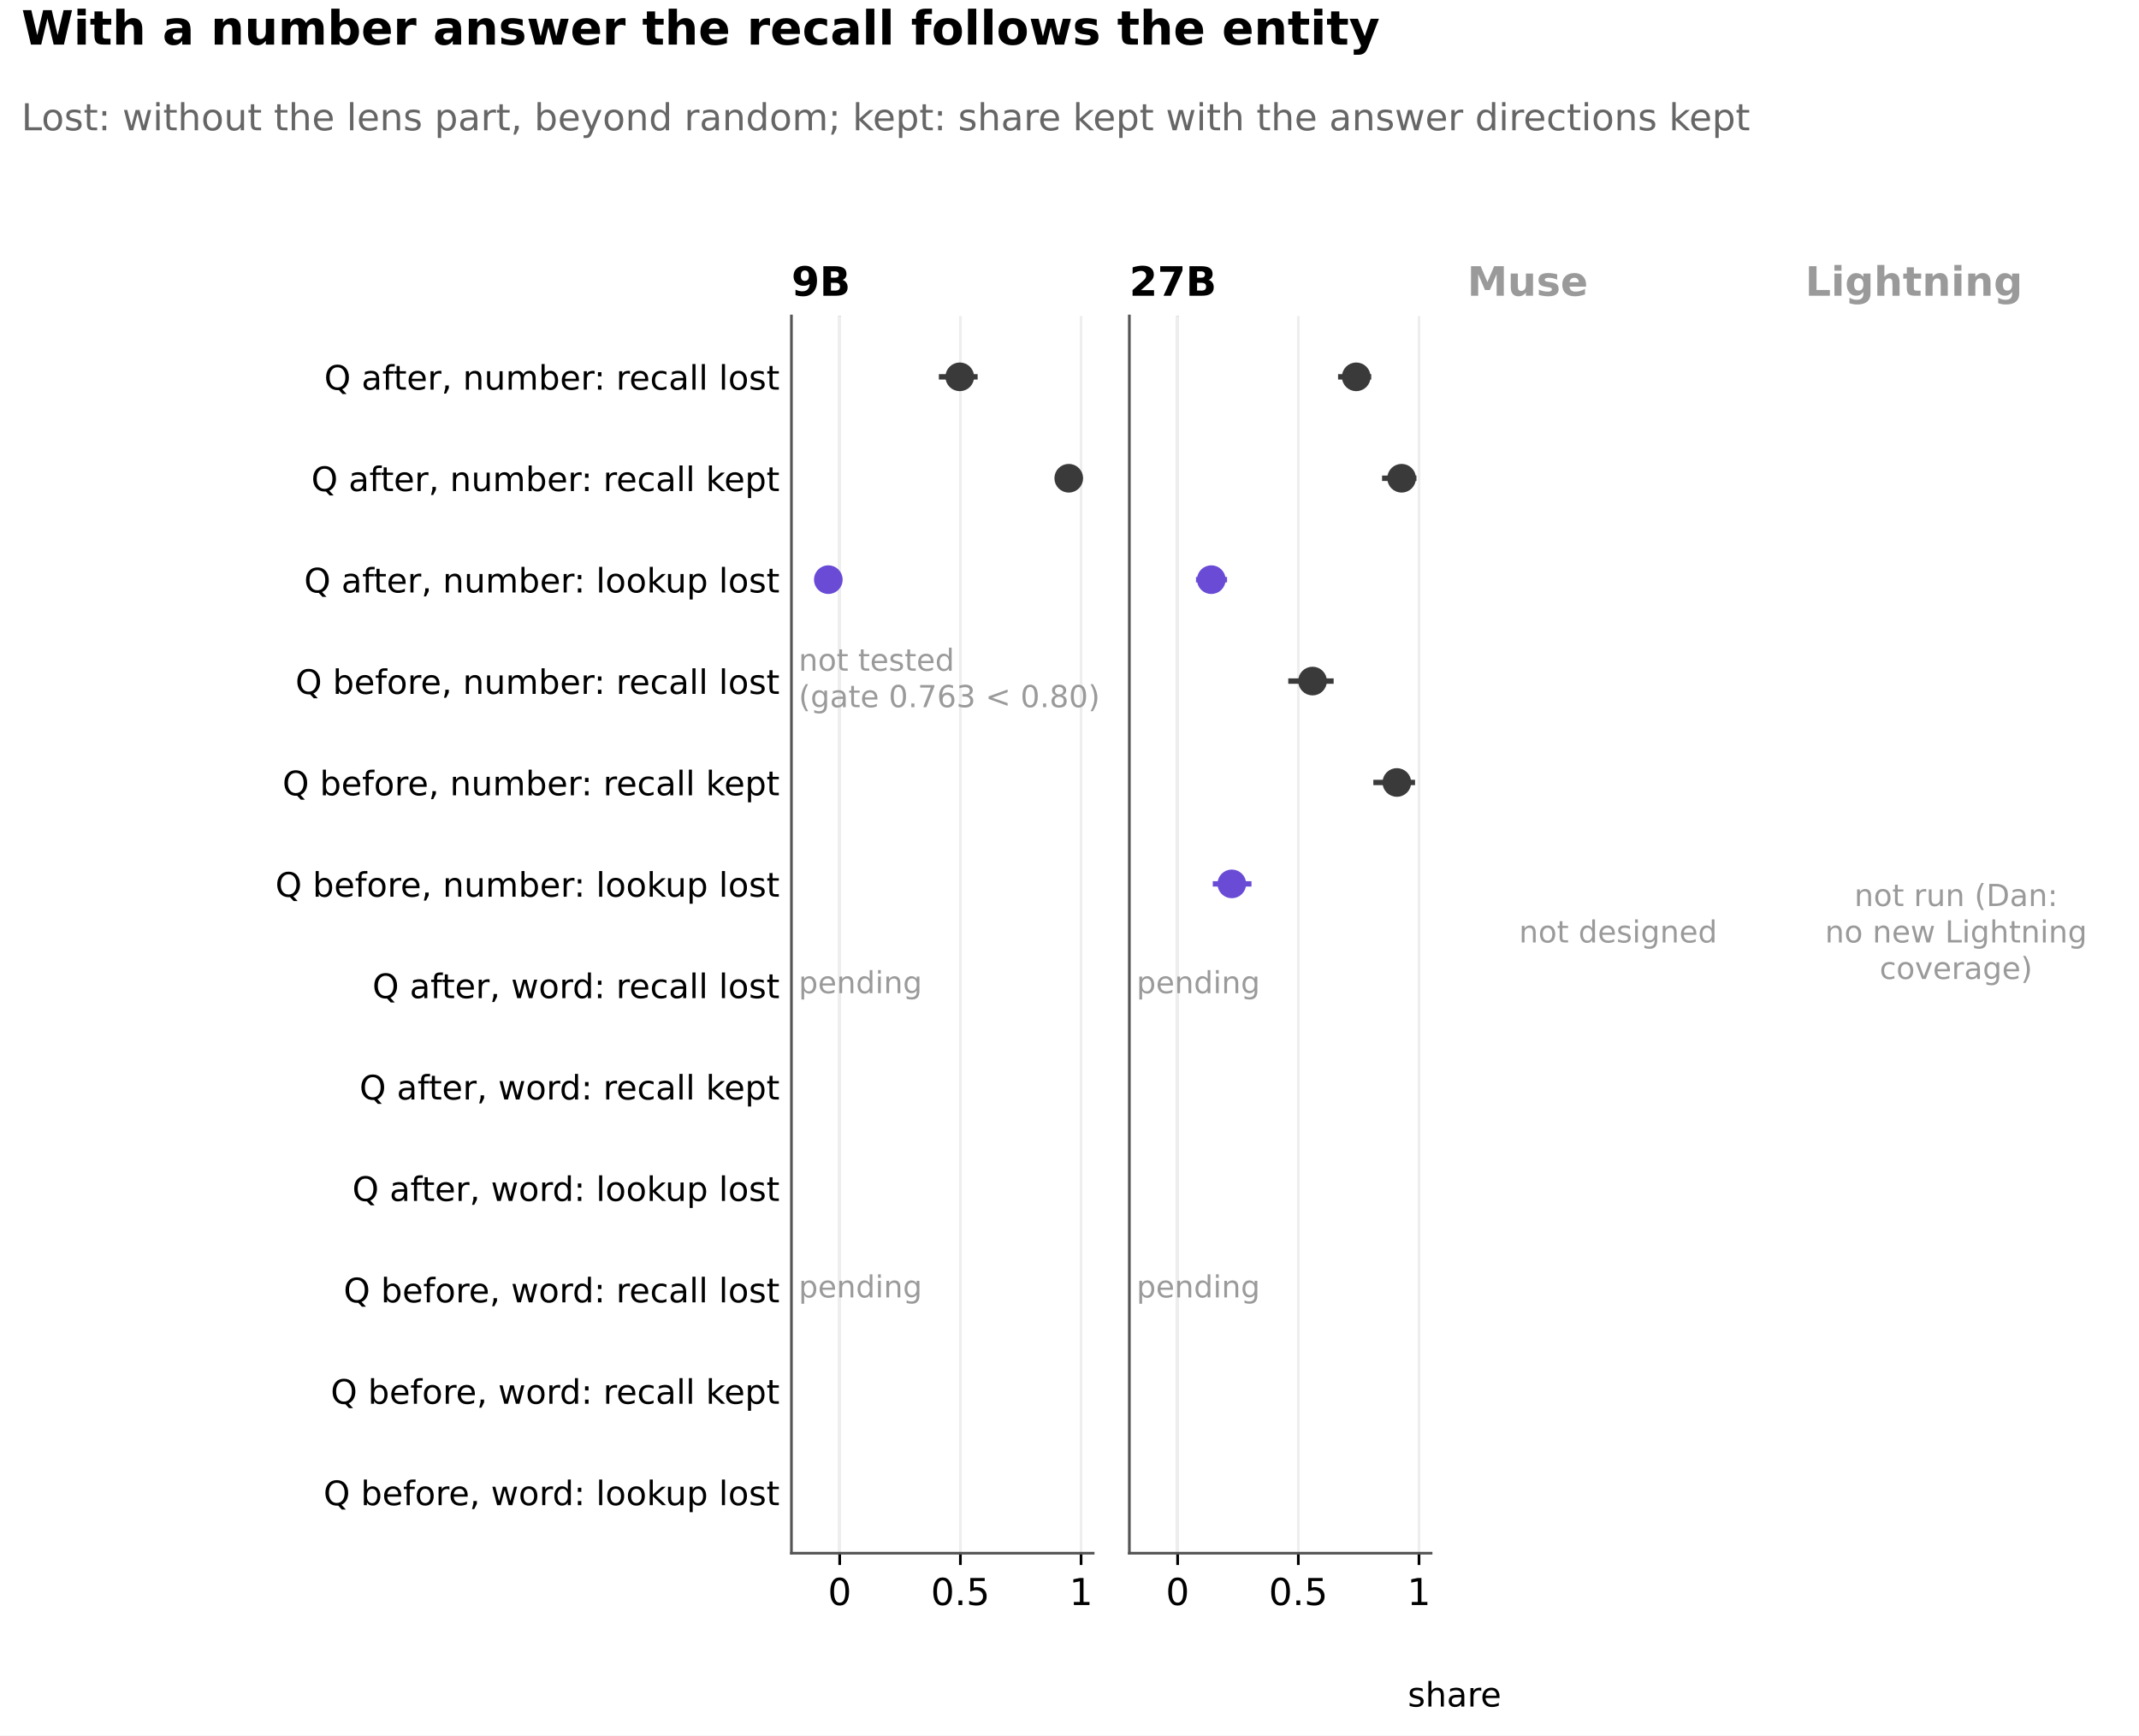
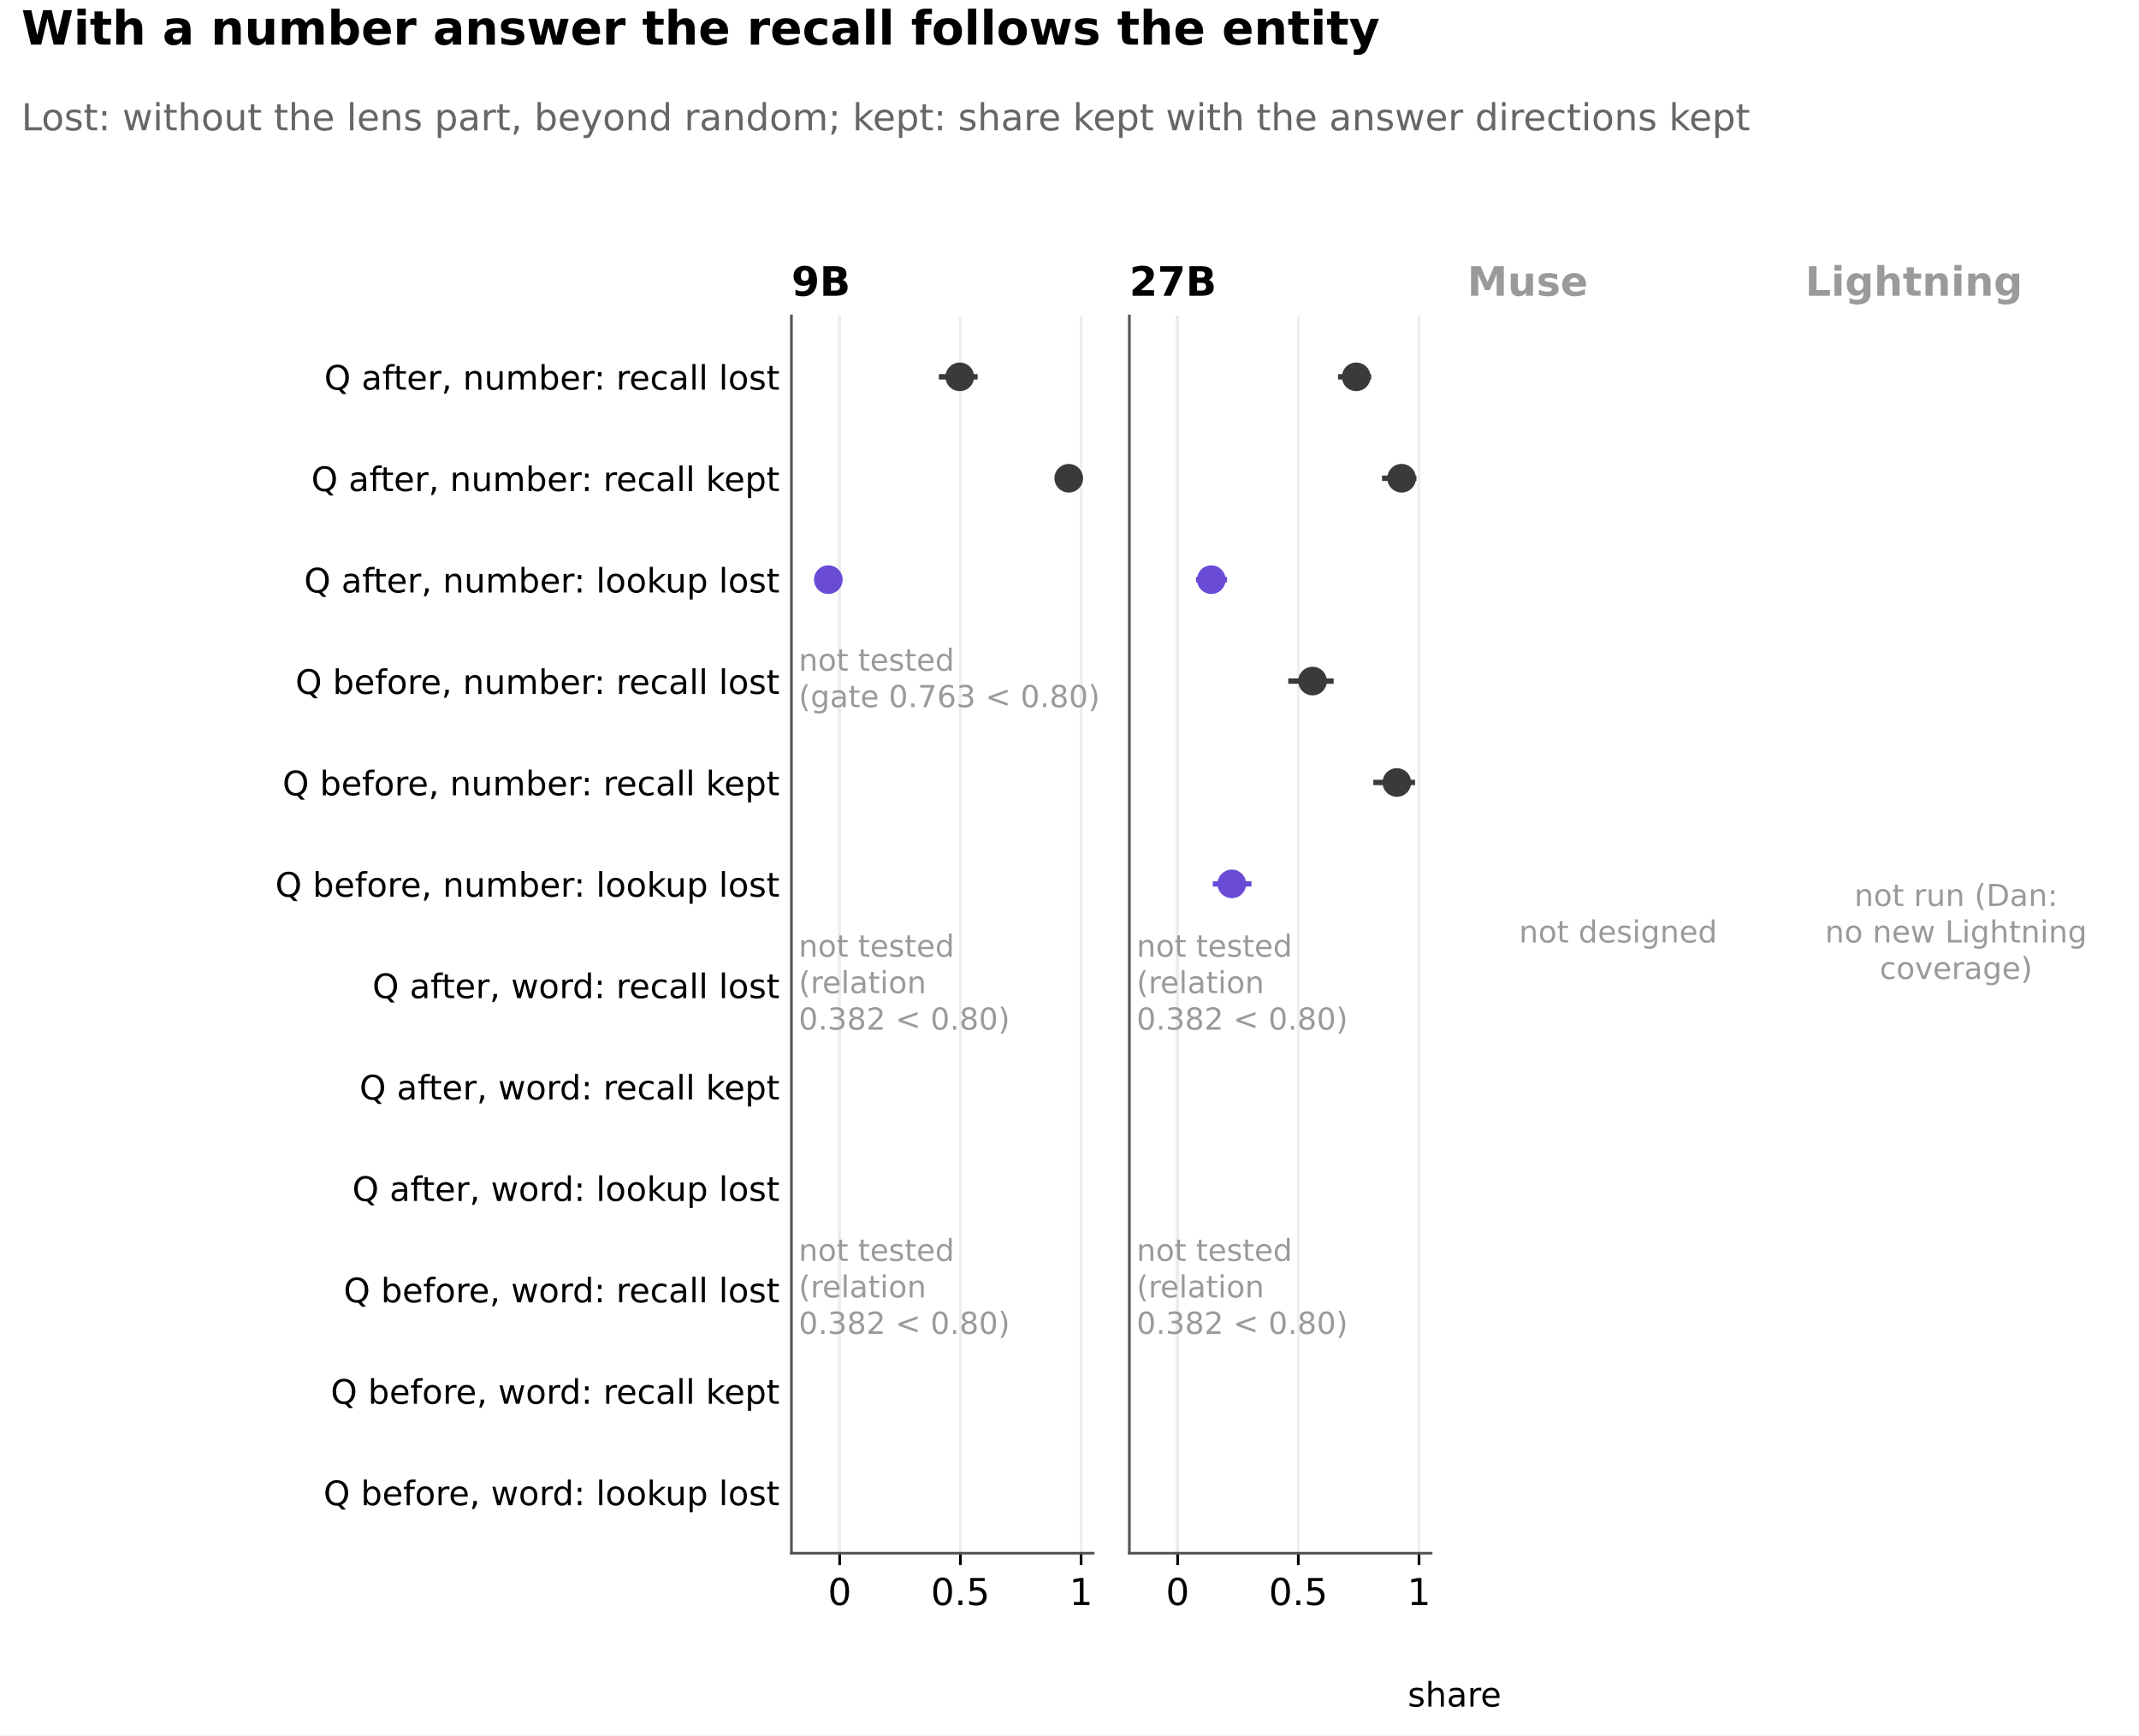
<svg xmlns="http://www.w3.org/2000/svg" xmlns:xlink="http://www.w3.org/1999/xlink" width="633.6pt" height="514.08pt" viewBox="0 0 633.6 514.08" version="1.1">
  <defs>
    <style type="text/css">*{stroke-linejoin: round; stroke-linecap: butt}</style>
  </defs>
  <g id="figure_1">
    <g id="patch_1">
      <path d="M 0 514.08  L 633.6 514.08  L 633.6 0  L 0 0  z " style="fill: #ffffff" />
    </g>
    <g id="axes_1">
      <g id="patch_2">
        <path d="M 234.432 460.08  L 323.804 460.08  L 323.804 93.6  L 234.432 93.6  z " style="fill: #ffffff" />
      </g>
      <g id="line2d_1">
-         <path d="M 248.732 460.08  L 248.732 93.6  " clip-path="url(#p4ed9a139c5)" style="fill: none; stroke: #999999; stroke-width: 0.8; stroke-linecap: square" />
+         <path d="M 248.732 460.08  L 248.732 93.6  " clip-path="url(#p150a592a86)" style="fill: none; stroke: #999999; stroke-width: 0.8; stroke-linecap: square" />
      </g>
      <g id="matplotlib.axis_1">
        <g id="xtick_1">
          <g id="line2d_2">
-             <path d="M 248.732 460.08  L 248.732 93.6  " clip-path="url(#p4ed9a139c5)" style="fill: none; stroke: #eeeeee; stroke-width: 0.8; stroke-linecap: square" />
+             <path d="M 248.732 460.08  L 248.732 93.6  " clip-path="url(#p150a592a86)" style="fill: none; stroke: #eeeeee; stroke-width: 0.8; stroke-linecap: square" />
          </g>
          <g id="line2d_3">
            <defs>
-               <path id="m50a6591487" d="M 0 0  L 0 3.5  " style="stroke: #000000; stroke-width: 0.8" />
+               <path id="ma6b4c8b9ba" d="M 0 0  L 0 3.5  " style="stroke: #000000; stroke-width: 0.8" />
            </defs>
            <g>
-               <use xlink:href="#m50a6591487" x="248.732" y="460.08" style="stroke: #000000; stroke-width: 0.8" />
+               <use xlink:href="#ma6b4c8b9ba" x="248.732" y="460.08" style="stroke: #000000; stroke-width: 0.8" />
            </g>
          </g>
          <g id="text_1">
            <text style="font-size: 11px; font-family: 'DejaVu Sans'; text-anchor: middle" x="248.732" y="475.437" transform="rotate(-0 248.7316 475.4374)">0</text>
          </g>
        </g>
        <g id="xtick_2">
          <g id="line2d_4">
-             <path d="M 284.481 460.08  L 284.481 93.6  " clip-path="url(#p4ed9a139c5)" style="fill: none; stroke: #eeeeee; stroke-width: 0.8; stroke-linecap: square" />
+             <path d="M 284.481 460.08  L 284.481 93.6  " clip-path="url(#p150a592a86)" style="fill: none; stroke: #eeeeee; stroke-width: 0.8; stroke-linecap: square" />
          </g>
          <g id="line2d_5">
            <g>
-               <use xlink:href="#m50a6591487" x="284.481" y="460.08" style="stroke: #000000; stroke-width: 0.8" />
+               <use xlink:href="#ma6b4c8b9ba" x="284.481" y="460.08" style="stroke: #000000; stroke-width: 0.8" />
            </g>
          </g>
          <g id="text_2">
            <text style="font-size: 11px; font-family: 'DejaVu Sans'; text-anchor: middle" x="284.481" y="475.437" transform="rotate(-0 284.4806 475.4374)">0.5</text>
          </g>
        </g>
        <g id="xtick_3">
          <g id="line2d_6">
-             <path d="M 320.23 460.08  L 320.23 93.6  " clip-path="url(#p4ed9a139c5)" style="fill: none; stroke: #eeeeee; stroke-width: 0.8; stroke-linecap: square" />
+             <path d="M 320.23 460.08  L 320.23 93.6  " clip-path="url(#p150a592a86)" style="fill: none; stroke: #eeeeee; stroke-width: 0.8; stroke-linecap: square" />
          </g>
          <g id="line2d_7">
            <g>
-               <use xlink:href="#m50a6591487" x="320.23" y="460.08" style="stroke: #000000; stroke-width: 0.8" />
+               <use xlink:href="#ma6b4c8b9ba" x="320.23" y="460.08" style="stroke: #000000; stroke-width: 0.8" />
            </g>
          </g>
          <g id="text_3">
            <text style="font-size: 11px; font-family: 'DejaVu Sans'; text-anchor: middle" x="320.23" y="475.437" transform="rotate(-0 320.2296 475.4374)">1</text>
          </g>
        </g>
      </g>
      <g id="matplotlib.axis_2">
        <g id="ytick_1">
          <g id="line2d_8" />
          <g id="text_4">
            <text style="font-size: 10px; font-family: 'DejaVu Sans'; text-anchor: end" x="230.932" y="115.423" transform="rotate(-0 230.932 115.4228)">Q after, number: recall lost</text>
          </g>
        </g>
        <g id="ytick_2">
          <g id="line2d_9" />
          <g id="text_5">
            <text style="font-size: 10px; font-family: 'DejaVu Sans'; text-anchor: end" x="230.932" y="145.462" transform="rotate(-0 230.932 145.4622)">Q after, number: recall kept</text>
          </g>
        </g>
        <g id="ytick_3">
          <g id="line2d_10" />
          <g id="text_6">
            <text style="font-size: 10px; font-family: 'DejaVu Sans'; text-anchor: end" x="230.932" y="175.502" transform="rotate(-0 230.932 175.5015)">Q after, number: lookup lost</text>
          </g>
        </g>
        <g id="ytick_4">
          <g id="line2d_11" />
          <g id="text_7">
            <text style="font-size: 10px; font-family: 'DejaVu Sans'; text-anchor: end" x="230.932" y="205.541" transform="rotate(-0 230.932 205.5409)">Q before, number: recall lost</text>
          </g>
        </g>
        <g id="ytick_5">
          <g id="line2d_12" />
          <g id="text_8">
            <text style="font-size: 10px; font-family: 'DejaVu Sans'; text-anchor: end" x="230.932" y="235.58" transform="rotate(-0 230.932 235.5802)">Q before, number: recall kept</text>
          </g>
        </g>
        <g id="ytick_6">
          <g id="line2d_13" />
          <g id="text_9">
            <text style="font-size: 10px; font-family: 'DejaVu Sans'; text-anchor: end" x="230.932" y="265.62" transform="rotate(-0 230.932 265.6195)">Q before, number: lookup lost</text>
          </g>
        </g>
        <g id="ytick_7">
          <g id="line2d_14" />
          <g id="text_10">
            <text style="font-size: 10px; font-family: 'DejaVu Sans'; text-anchor: end" x="230.932" y="295.659" transform="rotate(-0 230.932 295.6589)">Q after, word: recall lost</text>
          </g>
        </g>
        <g id="ytick_8">
          <g id="line2d_15" />
          <g id="text_11">
            <text style="font-size: 10px; font-family: 'DejaVu Sans'; text-anchor: end" x="230.932" y="325.698" transform="rotate(-0 230.932 325.6982)">Q after, word: recall kept</text>
          </g>
        </g>
        <g id="ytick_9">
          <g id="line2d_16" />
          <g id="text_12">
            <text style="font-size: 10px; font-family: 'DejaVu Sans'; text-anchor: end" x="230.932" y="355.738" transform="rotate(-0 230.932 355.7376)">Q after, word: lookup lost</text>
          </g>
        </g>
        <g id="ytick_10">
          <g id="line2d_17" />
          <g id="text_13">
            <text style="font-size: 10px; font-family: 'DejaVu Sans'; text-anchor: end" x="230.932" y="385.777" transform="rotate(-0 230.932 385.7769)">Q before, word: recall lost</text>
          </g>
        </g>
        <g id="ytick_11">
          <g id="line2d_18" />
          <g id="text_14">
            <text style="font-size: 10px; font-family: 'DejaVu Sans'; text-anchor: end" x="230.932" y="415.816" transform="rotate(-0 230.932 415.8163)">Q before, word: recall kept</text>
          </g>
        </g>
        <g id="ytick_12">
          <g id="line2d_19" />
          <g id="text_15">
            <text style="font-size: 10px; font-family: 'DejaVu Sans'; text-anchor: end" x="230.932" y="445.856" transform="rotate(-0 230.932 445.8556)">Q before, word: lookup lost</text>
          </g>
        </g>
      </g>
      <g id="line2d_20">
-         <path d="M 278.104 111.624  L 289.588 111.624  " clip-path="url(#p4ed9a139c5)" style="fill: none; stroke: #3a3a3a; stroke-width: 1.6" />
+         <path d="M 278.104 111.624  L 289.588 111.624  " clip-path="url(#p150a592a86)" style="fill: none; stroke: #3a3a3a; stroke-width: 1.6" />
      </g>
      <g id="line2d_21">
-         <path d="M 313.31 141.663  L 319.492 141.663  " clip-path="url(#p4ed9a139c5)" style="fill: none; stroke: #3a3a3a; stroke-width: 1.6" />
+         <path d="M 313.31 141.663  L 319.492 141.663  " clip-path="url(#p150a592a86)" style="fill: none; stroke: #3a3a3a; stroke-width: 1.6" />
      </g>
      <g id="line2d_22">
-         <path d="M 242.446 171.702  L 248.732 171.702  " clip-path="url(#p4ed9a139c5)" style="fill: none; stroke: #6a4bd6; stroke-width: 1.6" />
+         <path d="M 242.446 171.702  L 248.732 171.702  " clip-path="url(#p150a592a86)" style="fill: none; stroke: #6a4bd6; stroke-width: 1.6" />
      </g>
      <g id="patch_3">
        <path d="M 234.432 460.08  L 234.432 93.6  " style="fill: none; stroke: #555555; stroke-width: 0.8; stroke-linejoin: miter; stroke-linecap: square" />
      </g>
      <g id="patch_4">
        <path d="M 234.432 460.08  L 323.804 460.08  " style="fill: none; stroke: #555555; stroke-width: 0.8; stroke-linejoin: miter; stroke-linecap: square" />
      </g>
      <g id="line2d_23">
        <defs>
-           <path id="m7d5652fa42" d="M 0 3.5  C 0.928 3.5 1.819 3.131 2.475 2.475  C 3.131 1.819 3.5 0.928 3.5 0  C 3.5 -0.928 3.131 -1.819 2.475 -2.475  C 1.819 -3.131 0.928 -3.5 0 -3.5  C -0.928 -3.5 -1.819 -3.131 -2.475 -2.475  C -3.131 -1.819 -3.5 -0.928 -3.5 0  C -3.5 0.928 -3.131 1.819 -2.475 2.475  C -1.819 3.131 -0.928 3.5 0 3.5  z " style="stroke: #3a3a3a; stroke-width: 1.5" />
+           <path id="m83e9d883ce" d="M 0 3.5  C 0.928 3.5 1.819 3.131 2.475 2.475  C 3.131 1.819 3.5 0.928 3.5 0  C 3.5 -0.928 3.131 -1.819 2.475 -2.475  C 1.819 -3.131 0.928 -3.5 0 -3.5  C -0.928 -3.5 -1.819 -3.131 -2.475 -2.475  C -3.131 -1.819 -3.5 -0.928 -3.5 0  C -3.5 0.928 -3.131 1.819 -2.475 2.475  C -1.819 3.131 -0.928 3.5 0 3.5  z " style="stroke: #3a3a3a; stroke-width: 1.5" />
        </defs>
-         <g clip-path="url(#p4ed9a139c5)">
-           <use xlink:href="#m7d5652fa42" x="284.299" y="111.624" style="fill: #3a3a3a; stroke: #3a3a3a; stroke-width: 1.5" />
+         <g clip-path="url(#p150a592a86)">
+           <use xlink:href="#m83e9d883ce" x="284.299" y="111.624" style="fill: #3a3a3a; stroke: #3a3a3a; stroke-width: 1.5" />
        </g>
      </g>
      <g id="line2d_24">
-         <g clip-path="url(#p4ed9a139c5)">
-           <use xlink:href="#m7d5652fa42" x="316.582" y="141.663" style="fill: #3a3a3a; stroke: #3a3a3a; stroke-width: 1.5" />
+         <g clip-path="url(#p150a592a86)">
+           <use xlink:href="#m83e9d883ce" x="316.582" y="141.663" style="fill: #3a3a3a; stroke: #3a3a3a; stroke-width: 1.5" />
        </g>
      </g>
      <g id="line2d_25">
        <defs>
-           <path id="mc7e49727e5" d="M 0 3.5  C 0.928 3.5 1.819 3.131 2.475 2.475  C 3.131 1.819 3.5 0.928 3.5 0  C 3.5 -0.928 3.131 -1.819 2.475 -2.475  C 1.819 -3.131 0.928 -3.5 0 -3.5  C -0.928 -3.5 -1.819 -3.131 -2.475 -2.475  C -3.131 -1.819 -3.5 -0.928 -3.5 0  C -3.5 0.928 -3.131 1.819 -2.475 2.475  C -1.819 3.131 -0.928 3.5 0 3.5  z " style="stroke: #6a4bd6; stroke-width: 1.5" />
+           <path id="m36bb389704" d="M 0 3.5  C 0.928 3.5 1.819 3.131 2.475 2.475  C 3.131 1.819 3.5 0.928 3.5 0  C 3.5 -0.928 3.131 -1.819 2.475 -2.475  C 1.819 -3.131 0.928 -3.5 0 -3.5  C -0.928 -3.5 -1.819 -3.131 -2.475 -2.475  C -3.131 -1.819 -3.5 -0.928 -3.5 0  C -3.5 0.928 -3.131 1.819 -2.475 2.475  C -1.819 3.131 -0.928 3.5 0 3.5  z " style="stroke: #6a4bd6; stroke-width: 1.5" />
        </defs>
-         <g clip-path="url(#p4ed9a139c5)">
-           <use xlink:href="#mc7e49727e5" x="245.359" y="171.702" style="fill: #6a4bd6; stroke: #6a4bd6; stroke-width: 1.5" />
+         <g clip-path="url(#p150a592a86)">
+           <use xlink:href="#m36bb389704" x="245.359" y="171.702" style="fill: #6a4bd6; stroke: #6a4bd6; stroke-width: 1.5" />
        </g>
      </g>
      <g id="text_16">
        <text style="font-size: 9px; font-family: 'DejaVu Sans'; fill: #9a9a9a" transform="translate(236.5769 198.679)">not tested</text>
        <text style="font-size: 9px; font-family: 'DejaVu Sans'; fill: #9a9a9a" transform="translate(236.5769 209.4808)">(gate 0.763 &lt; 0.80)</text>
      </g>
      <g id="text_17">
-         <text style="font-size: 9px; font-family: 'DejaVu Sans'; text-anchor: start; fill: #9a9a9a" x="236.577" y="294.198" transform="rotate(-0 236.5769 294.1979)">pending</text>
+         <text style="font-size: 9px; font-family: 'DejaVu Sans'; fill: #9a9a9a" transform="translate(236.5769 283.3958)">not tested</text>
+         <text style="font-size: 9px; font-family: 'DejaVu Sans'; fill: #9a9a9a" transform="translate(236.5769 294.1983)">(relation</text>
+         <text style="font-size: 9px; font-family: 'DejaVu Sans'; fill: #9a9a9a" transform="translate(236.5769 305)">0.382 &lt; 0.80)</text>
      </g>
      <g id="text_18">
-         <text style="font-size: 9px; font-family: 'DejaVu Sans'; text-anchor: start; fill: #9a9a9a" x="236.577" y="384.316" transform="rotate(-0 236.5769 384.3159)">pending</text>
+         <text style="font-size: 9px; font-family: 'DejaVu Sans'; fill: #9a9a9a" transform="translate(236.5769 373.5138)">not tested</text>
+         <text style="font-size: 9px; font-family: 'DejaVu Sans'; fill: #9a9a9a" transform="translate(236.5769 384.3163)">(relation</text>
+         <text style="font-size: 9px; font-family: 'DejaVu Sans'; fill: #9a9a9a" transform="translate(236.5769 395.1181)">0.382 &lt; 0.80)</text>
      </g>
      <g id="text_19">
        <text style="font-weight: 700; font-size: 12px; font-family: 'DejaVu Sans'; text-anchor: start" x="234.432" y="87.6" transform="rotate(-0 234.432 87.6)">9B</text>
      </g>
    </g>
    <g id="axes_2">
      <g id="patch_5">
        <path d="M 334.529 460.08  L 423.902 460.08  L 423.902 93.6  L 334.529 93.6  z " style="fill: #ffffff" />
      </g>
      <g id="line2d_26">
-         <path d="M 348.829 460.08  L 348.829 93.6  " clip-path="url(#p4a90964087)" style="fill: none; stroke: #999999; stroke-width: 0.8; stroke-linecap: square" />
+         <path d="M 348.829 460.08  L 348.829 93.6  " clip-path="url(#pc2a46ccf7d)" style="fill: none; stroke: #999999; stroke-width: 0.8; stroke-linecap: square" />
      </g>
      <g id="matplotlib.axis_3">
        <g id="xtick_4">
          <g id="line2d_27">
-             <path d="M 348.829 460.08  L 348.829 93.6  " clip-path="url(#p4a90964087)" style="fill: none; stroke: #eeeeee; stroke-width: 0.8; stroke-linecap: square" />
+             <path d="M 348.829 460.08  L 348.829 93.6  " clip-path="url(#pc2a46ccf7d)" style="fill: none; stroke: #eeeeee; stroke-width: 0.8; stroke-linecap: square" />
          </g>
          <g id="line2d_28">
            <g>
-               <use xlink:href="#m50a6591487" x="348.829" y="460.08" style="stroke: #000000; stroke-width: 0.8" />
+               <use xlink:href="#ma6b4c8b9ba" x="348.829" y="460.08" style="stroke: #000000; stroke-width: 0.8" />
            </g>
          </g>
          <g id="text_20">
            <text style="font-size: 11px; font-family: 'DejaVu Sans'; text-anchor: middle" x="348.829" y="475.437" transform="rotate(-0 348.8288 475.4374)">0</text>
          </g>
        </g>
        <g id="xtick_5">
          <g id="line2d_29">
-             <path d="M 384.578 460.08  L 384.578 93.6  " clip-path="url(#p4a90964087)" style="fill: none; stroke: #eeeeee; stroke-width: 0.8; stroke-linecap: square" />
+             <path d="M 384.578 460.08  L 384.578 93.6  " clip-path="url(#pc2a46ccf7d)" style="fill: none; stroke: #eeeeee; stroke-width: 0.8; stroke-linecap: square" />
          </g>
          <g id="line2d_30">
            <g>
-               <use xlink:href="#m50a6591487" x="384.578" y="460.08" style="stroke: #000000; stroke-width: 0.8" />
+               <use xlink:href="#ma6b4c8b9ba" x="384.578" y="460.08" style="stroke: #000000; stroke-width: 0.8" />
            </g>
          </g>
          <g id="text_21">
            <text style="font-size: 11px; font-family: 'DejaVu Sans'; text-anchor: middle" x="384.578" y="475.437" transform="rotate(-0 384.5778 475.4374)">0.5</text>
          </g>
        </g>
        <g id="xtick_6">
          <g id="line2d_31">
-             <path d="M 420.327 460.08  L 420.327 93.6  " clip-path="url(#p4a90964087)" style="fill: none; stroke: #eeeeee; stroke-width: 0.8; stroke-linecap: square" />
+             <path d="M 420.327 460.08  L 420.327 93.6  " clip-path="url(#pc2a46ccf7d)" style="fill: none; stroke: #eeeeee; stroke-width: 0.8; stroke-linecap: square" />
          </g>
          <g id="line2d_32">
            <g>
-               <use xlink:href="#m50a6591487" x="420.327" y="460.08" style="stroke: #000000; stroke-width: 0.8" />
+               <use xlink:href="#ma6b4c8b9ba" x="420.327" y="460.08" style="stroke: #000000; stroke-width: 0.8" />
            </g>
          </g>
          <g id="text_22">
            <text style="font-size: 11px; font-family: 'DejaVu Sans'; text-anchor: middle" x="420.327" y="475.437" transform="rotate(-0 420.3268 475.4374)">1</text>
          </g>
        </g>
      </g>
      <g id="matplotlib.axis_4">
        <g id="ytick_13">
          <g id="line2d_33" />
        </g>
        <g id="ytick_14">
          <g id="line2d_34" />
        </g>
        <g id="ytick_15">
          <g id="line2d_35" />
        </g>
        <g id="ytick_16">
          <g id="line2d_36" />
        </g>
        <g id="ytick_17">
          <g id="line2d_37" />
        </g>
        <g id="ytick_18">
          <g id="line2d_38" />
        </g>
        <g id="ytick_19">
          <g id="line2d_39" />
        </g>
        <g id="ytick_20">
          <g id="line2d_40" />
        </g>
        <g id="ytick_21">
          <g id="line2d_41" />
        </g>
        <g id="ytick_22">
          <g id="line2d_42" />
        </g>
        <g id="ytick_23">
          <g id="line2d_43" />
        </g>
        <g id="ytick_24">
          <g id="line2d_44" />
        </g>
      </g>
      <g id="line2d_45">
-         <path d="M 396.351 111.624  L 406.18 111.624  " clip-path="url(#p4a90964087)" style="fill: none; stroke: #3a3a3a; stroke-width: 1.6" />
+         <path d="M 396.351 111.624  L 406.18 111.624  " clip-path="url(#pc2a46ccf7d)" style="fill: none; stroke: #3a3a3a; stroke-width: 1.6" />
      </g>
      <g id="line2d_46">
-         <path d="M 409.383 141.663  L 419.574 141.663  " clip-path="url(#p4a90964087)" style="fill: none; stroke: #3a3a3a; stroke-width: 1.6" />
+         <path d="M 409.383 141.663  L 419.574 141.663  " clip-path="url(#pc2a46ccf7d)" style="fill: none; stroke: #3a3a3a; stroke-width: 1.6" />
      </g>
      <g id="line2d_47">
-         <path d="M 354.269 171.702  L 363.473 171.702  " clip-path="url(#p4a90964087)" style="fill: none; stroke: #6a4bd6; stroke-width: 1.6" />
+         <path d="M 354.269 171.702  L 363.473 171.702  " clip-path="url(#pc2a46ccf7d)" style="fill: none; stroke: #6a4bd6; stroke-width: 1.6" />
      </g>
      <g id="line2d_48">
-         <path d="M 381.599 201.742  L 395.041 201.742  " clip-path="url(#p4a90964087)" style="fill: none; stroke: #3a3a3a; stroke-width: 1.6" />
+         <path d="M 381.599 201.742  L 395.041 201.742  " clip-path="url(#pc2a46ccf7d)" style="fill: none; stroke: #3a3a3a; stroke-width: 1.6" />
      </g>
      <g id="line2d_49">
-         <path d="M 406.8 231.781  L 419.155 231.781  " clip-path="url(#p4a90964087)" style="fill: none; stroke: #3a3a3a; stroke-width: 1.6" />
+         <path d="M 406.8 231.781  L 419.155 231.781  " clip-path="url(#pc2a46ccf7d)" style="fill: none; stroke: #3a3a3a; stroke-width: 1.6" />
      </g>
      <g id="line2d_50">
-         <path d="M 359.241 261.82  L 370.705 261.82  " clip-path="url(#p4a90964087)" style="fill: none; stroke: #6a4bd6; stroke-width: 1.6" />
+         <path d="M 359.241 261.82  L 370.705 261.82  " clip-path="url(#pc2a46ccf7d)" style="fill: none; stroke: #6a4bd6; stroke-width: 1.6" />
      </g>
      <g id="patch_6">
        <path d="M 334.529 460.08  L 334.529 93.6  " style="fill: none; stroke: #555555; stroke-width: 0.8; stroke-linejoin: miter; stroke-linecap: square" />
      </g>
      <g id="patch_7">
        <path d="M 334.529 460.08  L 423.902 460.08  " style="fill: none; stroke: #555555; stroke-width: 0.8; stroke-linejoin: miter; stroke-linecap: square" />
      </g>
      <g id="line2d_51">
-         <g clip-path="url(#p4a90964087)">
-           <use xlink:href="#m7d5652fa42" x="401.737" y="111.624" style="fill: #3a3a3a; stroke: #3a3a3a; stroke-width: 1.5" />
+         <g clip-path="url(#pc2a46ccf7d)">
+           <use xlink:href="#m83e9d883ce" x="401.737" y="111.624" style="fill: #3a3a3a; stroke: #3a3a3a; stroke-width: 1.5" />
        </g>
      </g>
      <g id="line2d_52">
-         <g clip-path="url(#p4a90964087)">
-           <use xlink:href="#m7d5652fa42" x="415.174" y="141.663" style="fill: #3a3a3a; stroke: #3a3a3a; stroke-width: 1.5" />
+         <g clip-path="url(#pc2a46ccf7d)">
+           <use xlink:href="#m83e9d883ce" x="415.174" y="141.663" style="fill: #3a3a3a; stroke: #3a3a3a; stroke-width: 1.5" />
        </g>
      </g>
      <g id="line2d_53">
-         <g clip-path="url(#p4a90964087)">
-           <use xlink:href="#mc7e49727e5" x="358.805" y="171.702" style="fill: #6a4bd6; stroke: #6a4bd6; stroke-width: 1.5" />
+         <g clip-path="url(#pc2a46ccf7d)">
+           <use xlink:href="#m36bb389704" x="358.805" y="171.702" style="fill: #6a4bd6; stroke: #6a4bd6; stroke-width: 1.5" />
        </g>
      </g>
      <g id="line2d_54">
-         <g clip-path="url(#p4a90964087)">
-           <use xlink:href="#m7d5652fa42" x="388.794" y="201.742" style="fill: #3a3a3a; stroke: #3a3a3a; stroke-width: 1.5" />
+         <g clip-path="url(#pc2a46ccf7d)">
+           <use xlink:href="#m83e9d883ce" x="388.794" y="201.742" style="fill: #3a3a3a; stroke: #3a3a3a; stroke-width: 1.5" />
        </g>
      </g>
      <g id="line2d_55">
-         <g clip-path="url(#p4a90964087)">
-           <use xlink:href="#m7d5652fa42" x="413.767" y="231.781" style="fill: #3a3a3a; stroke: #3a3a3a; stroke-width: 1.5" />
+         <g clip-path="url(#pc2a46ccf7d)">
+           <use xlink:href="#m83e9d883ce" x="413.767" y="231.781" style="fill: #3a3a3a; stroke: #3a3a3a; stroke-width: 1.5" />
        </g>
      </g>
      <g id="line2d_56">
-         <g clip-path="url(#p4a90964087)">
-           <use xlink:href="#mc7e49727e5" x="364.879" y="261.82" style="fill: #6a4bd6; stroke: #6a4bd6; stroke-width: 1.5" />
+         <g clip-path="url(#pc2a46ccf7d)">
+           <use xlink:href="#m36bb389704" x="364.879" y="261.82" style="fill: #6a4bd6; stroke: #6a4bd6; stroke-width: 1.5" />
        </g>
      </g>
      <g id="text_23">
-         <text style="font-size: 9px; font-family: 'DejaVu Sans'; text-anchor: start; fill: #9a9a9a" x="336.674" y="294.198" transform="rotate(-0 336.6741 294.1979)">pending</text>
+         <text style="font-size: 9px; font-family: 'DejaVu Sans'; fill: #9a9a9a" transform="translate(336.6741 283.3958)">not tested</text>
+         <text style="font-size: 9px; font-family: 'DejaVu Sans'; fill: #9a9a9a" transform="translate(336.6741 294.1983)">(relation</text>
+         <text style="font-size: 9px; font-family: 'DejaVu Sans'; fill: #9a9a9a" transform="translate(336.6741 305)">0.382 &lt; 0.80)</text>
      </g>
      <g id="text_24">
-         <text style="font-size: 9px; font-family: 'DejaVu Sans'; text-anchor: start; fill: #9a9a9a" x="336.674" y="384.316" transform="rotate(-0 336.6741 384.3159)">pending</text>
+         <text style="font-size: 9px; font-family: 'DejaVu Sans'; fill: #9a9a9a" transform="translate(336.6741 373.5138)">not tested</text>
+         <text style="font-size: 9px; font-family: 'DejaVu Sans'; fill: #9a9a9a" transform="translate(336.6741 384.3163)">(relation</text>
+         <text style="font-size: 9px; font-family: 'DejaVu Sans'; fill: #9a9a9a" transform="translate(336.6741 395.1181)">0.382 &lt; 0.80)</text>
      </g>
      <g id="text_25">
        <text style="font-weight: 700; font-size: 12px; font-family: 'DejaVu Sans'; text-anchor: start" x="334.529" y="87.6" transform="rotate(-0 334.5292 87.6)">27B</text>
      </g>
    </g>
    <g id="axes_3">
      <g id="patch_8">
        <path d="M 434.626 460.08  L 523.999 460.08  L 523.999 93.6  L 434.626 93.6  z " style="fill: #ffffff" />
      </g>
      <g id="matplotlib.axis_5" />
      <g id="matplotlib.axis_6" />
      <g id="text_26">
        <text style="font-size: 9px; font-family: 'DejaVu Sans'; text-anchor: middle; fill: #9a9a9a" x="479.313" y="279.178" transform="rotate(-0 479.3126 279.1782)">not designed</text>
      </g>
      <g id="text_27">
        <text style="font-weight: 700; font-size: 12px; font-family: 'DejaVu Sans'; text-anchor: start; fill: #9a9a9a" x="434.626" y="87.6" transform="rotate(-0 434.6263 87.6)">Muse</text>
      </g>
    </g>
    <g id="axes_4">
      <g id="patch_9">
        <path d="M 534.724 460.08  L 624.096 460.08  L 624.096 93.6  L 534.724 93.6  z " style="fill: #ffffff" />
      </g>
      <g id="matplotlib.axis_7" />
      <g id="matplotlib.axis_8" />
      <g id="text_28">
        <text style="font-size: 9px; font-family: 'DejaVu Sans'; fill: #9a9a9a" transform="translate(549.2802 268.3758)">not run (Dan:</text>
        <text style="font-size: 9px; font-family: 'DejaVu Sans'; fill: #9a9a9a" transform="translate(540.6022 279.1782)">no new Lightning</text>
        <text style="font-size: 9px; font-family: 'DejaVu Sans'; fill: #9a9a9a" transform="translate(556.7607 289.98)">coverage)</text>
      </g>
      <g id="text_29">
        <text style="font-weight: 700; font-size: 12px; font-family: 'DejaVu Sans'; text-anchor: start; fill: #9a9a9a" x="534.724" y="87.6" transform="rotate(-0 534.7235 87.6)">Lightning</text>
      </g>
    </g>
    <g id="text_30">
      <text style="font-weight: 700; font-size: 14px; font-family: 'DejaVu Sans'; text-anchor: start" x="6.336" y="13.208" transform="rotate(-0 6.336 13.20821)">With a number answer the recall follows the entity</text>
    </g>
    <g id="text_31">
      <text style="font-size: 11px; font-family: 'DejaVu Sans'; text-anchor: start; fill: #666666" x="6.336" y="38.598" transform="rotate(-0 6.336 38.59828)">Lost: without the lens part, beyond random; kept: share kept with the answer directions kept</text>
    </g>
    <g id="text_32">
      <text style="font-size: 10px; font-family: 'DejaVu Sans'; text-anchor: middle" x="430.848" y="505.509" transform="rotate(-0 430.848 505.5087)">share</text>
    </g>
  </g>
  <defs>
-     <clipPath id="p4ed9a139c5">
+     <clipPath id="p150a592a86">
      <rect x="234.432" y="93.6" width="89.372" height="366.48" />
    </clipPath>
-     <clipPath id="p4a90964087">
+     <clipPath id="pc2a46ccf7d">
      <rect x="334.529" y="93.6" width="89.372" height="366.48" />
    </clipPath>
  </defs>
</svg>
